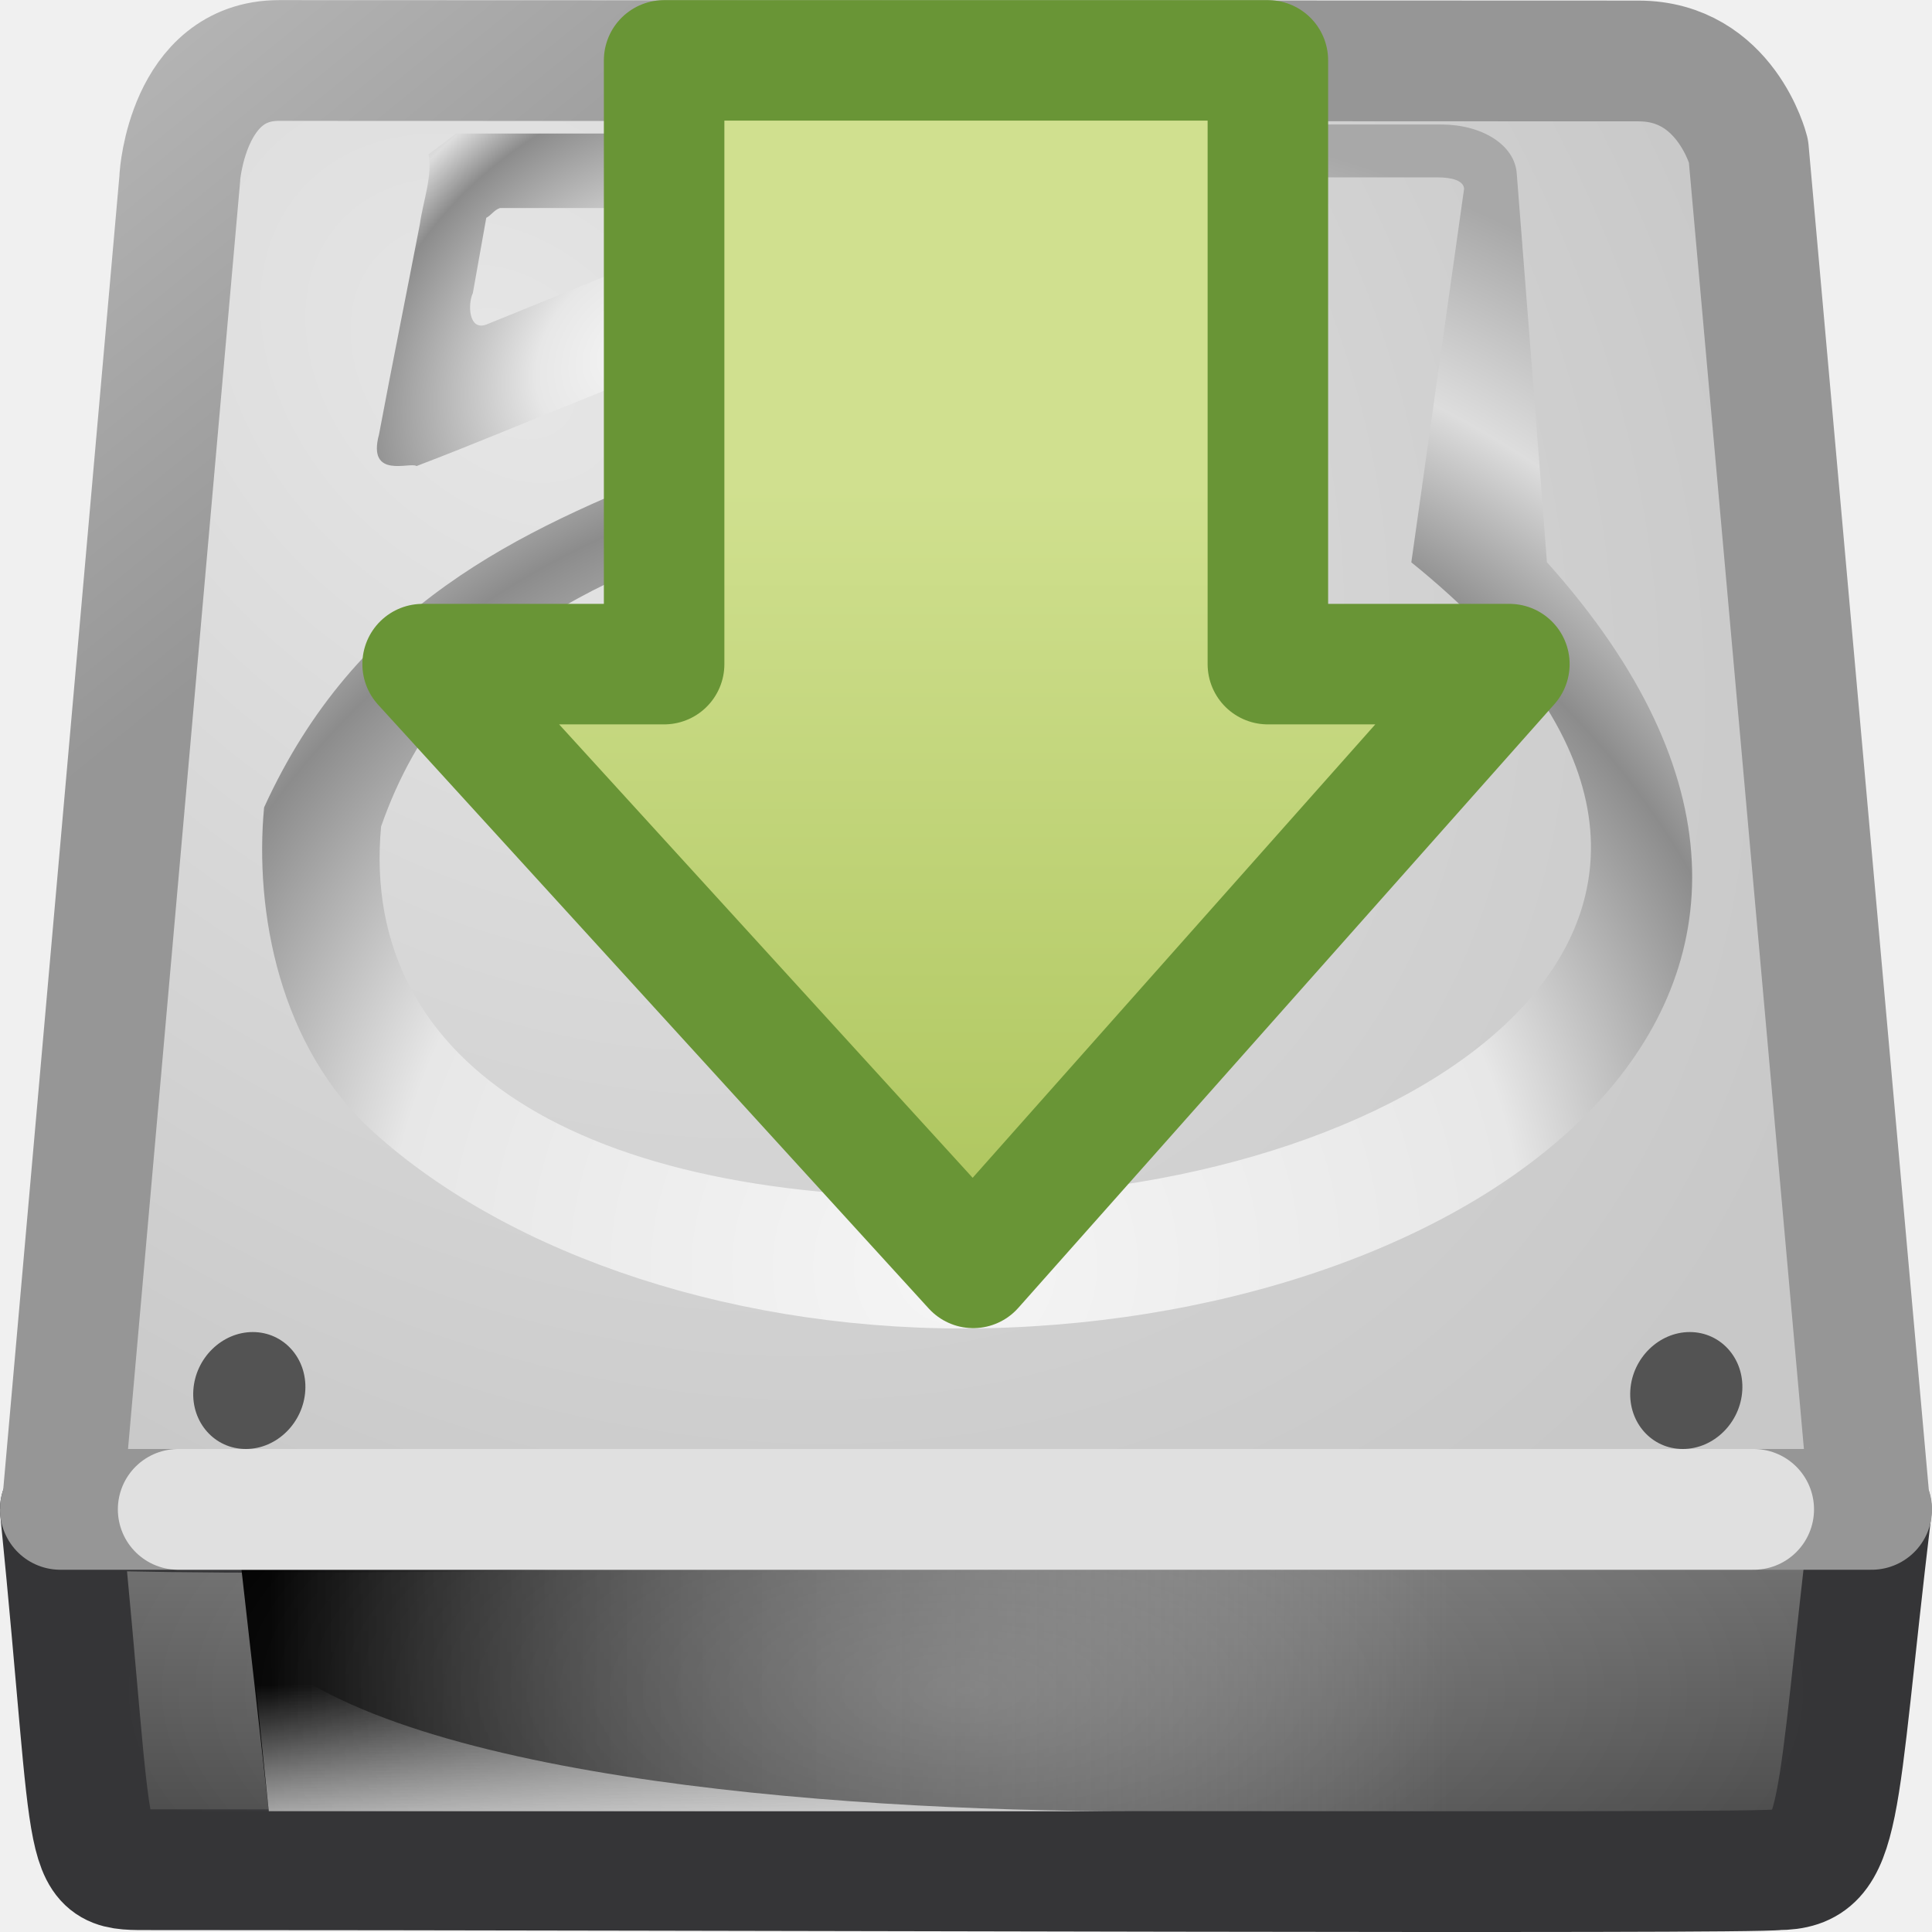
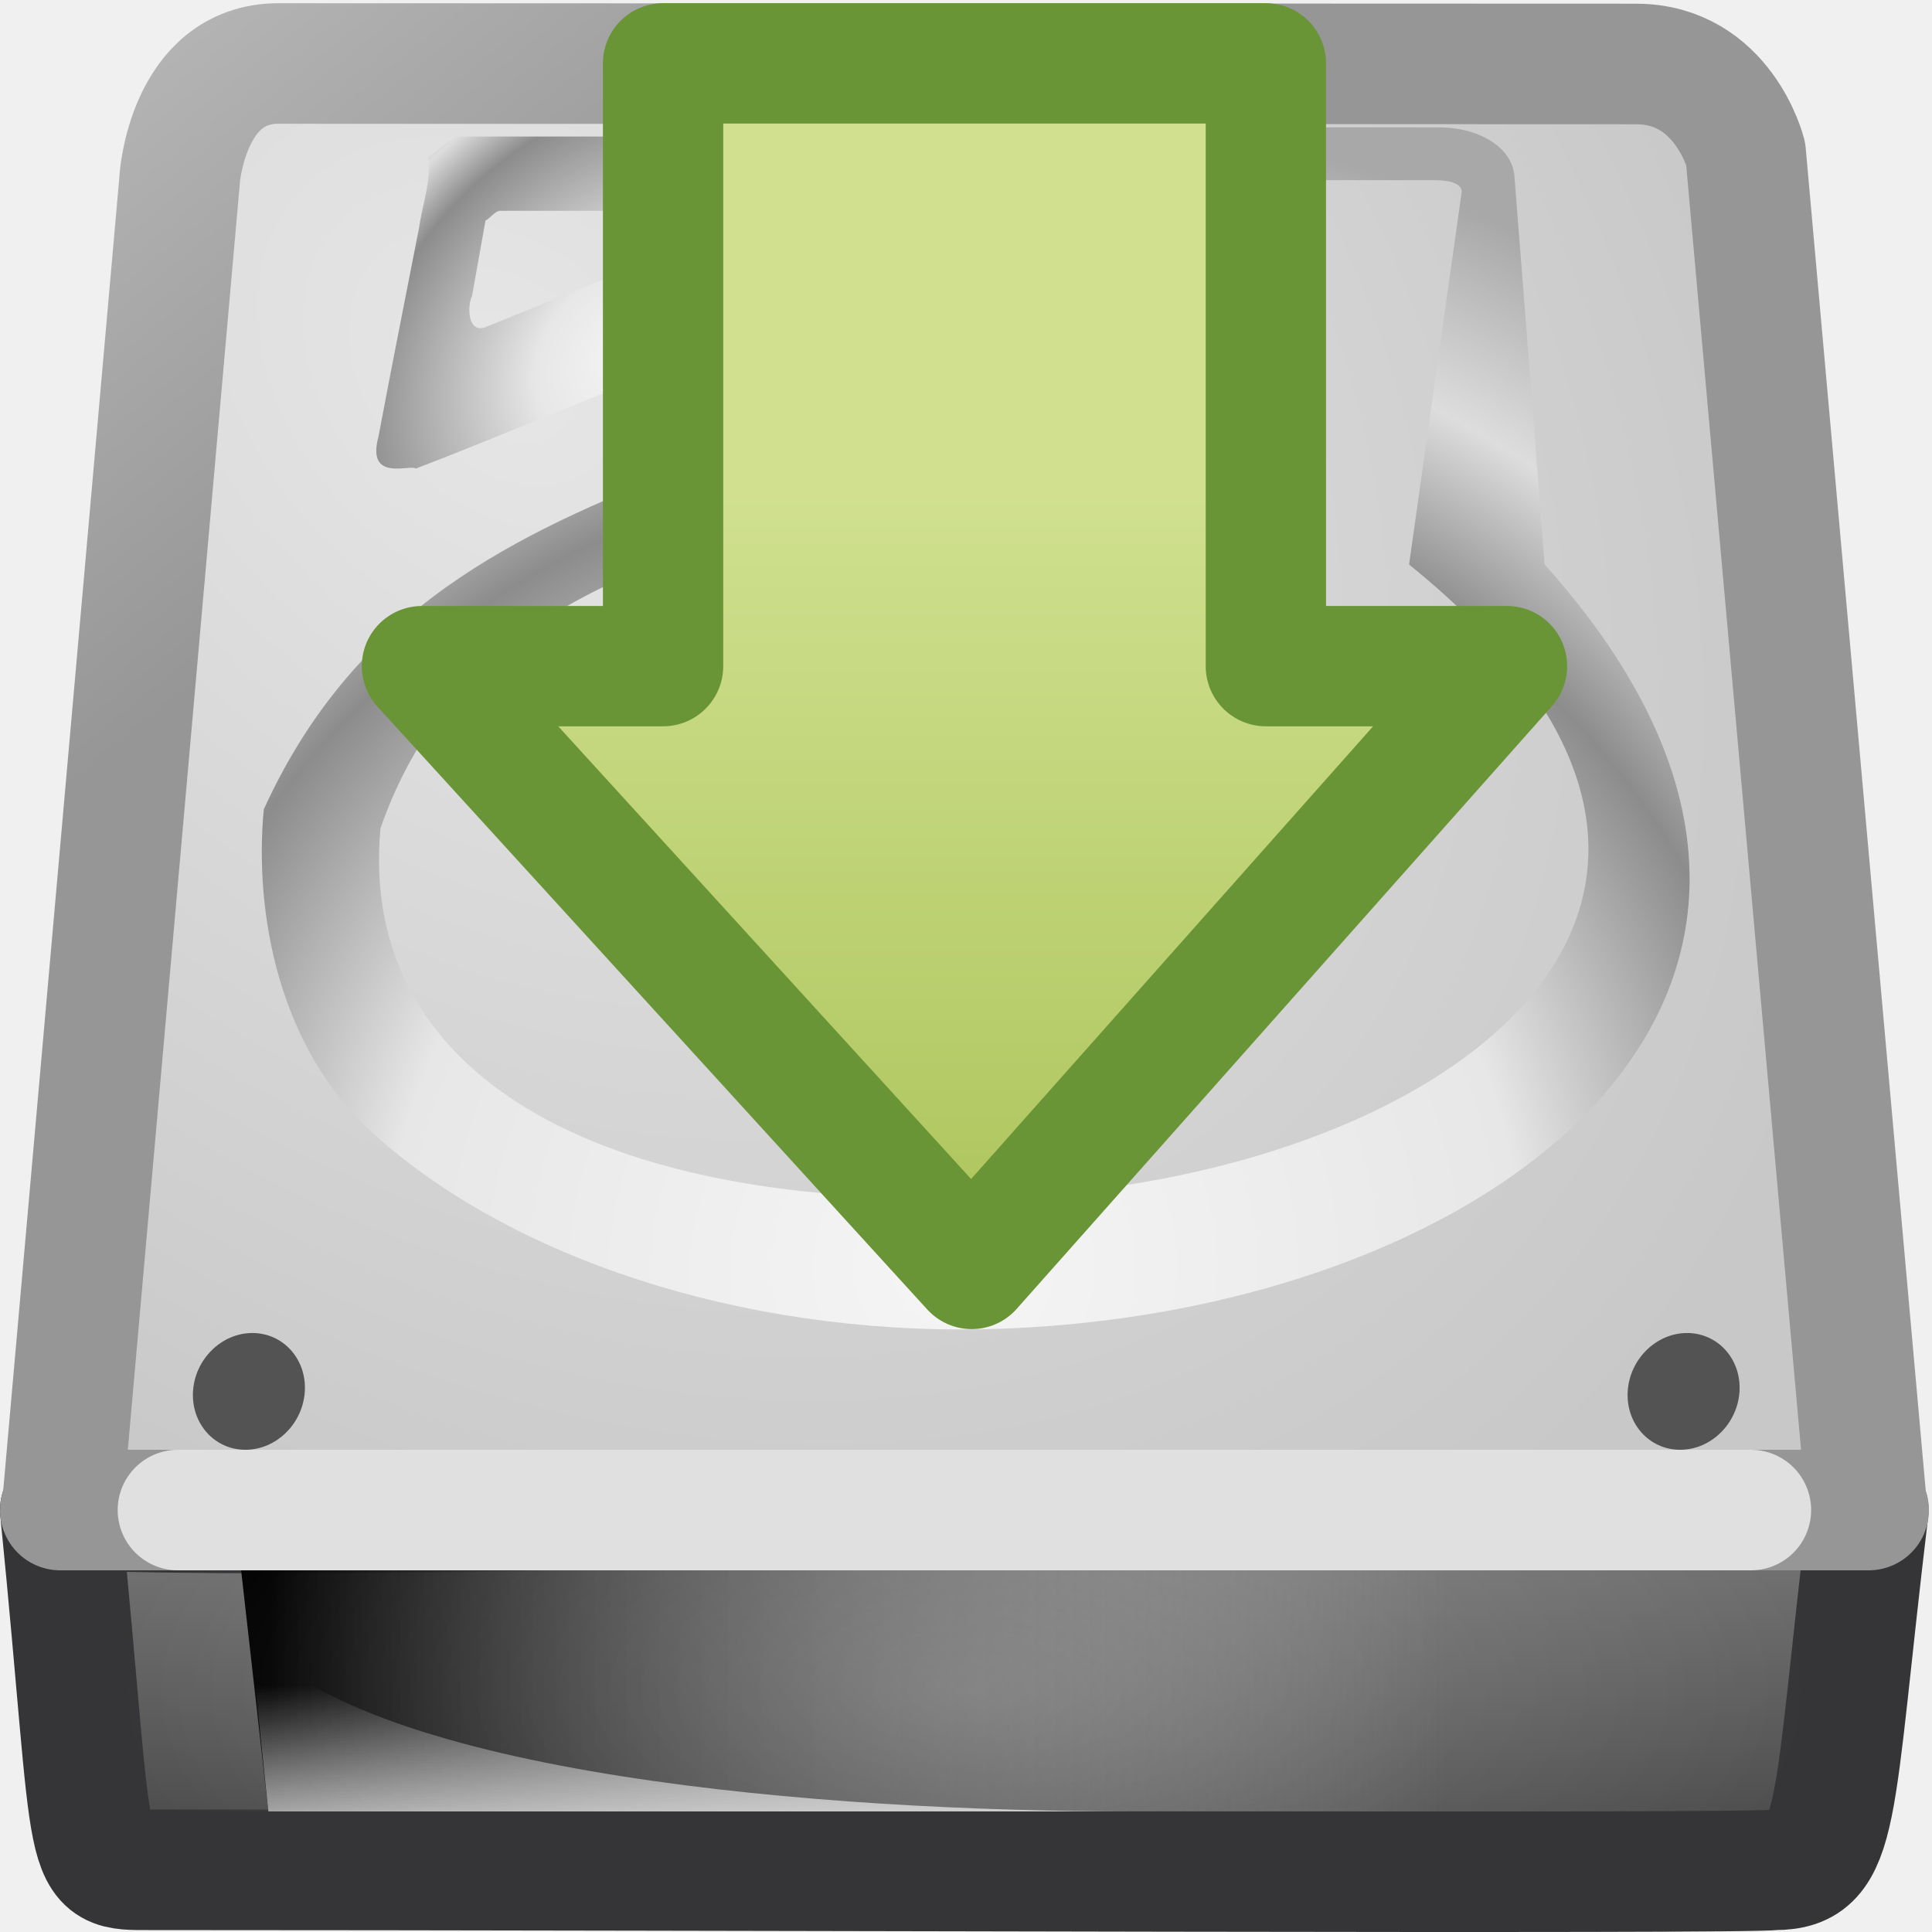
- <svg xmlns="http://www.w3.org/2000/svg" xmlns:xlink="http://www.w3.org/1999/xlink" id="svg2" height="16" width="16" version="1.0">
+ <svg xmlns="http://www.w3.org/2000/svg" xmlns:xlink="http://www.w3.org/1999/xlink" id="svg2" height="128" width="128" version="1.0">
  <defs id="defs4">
-     <linearGradient id="linearGradient3374" y2="20.71" gradientUnits="userSpaceOnUse" x2=".816" gradientTransform="matrix(0 -.31945 -.31335 0 15.561 13.086)" y1="20.71" x1="28.315">
+     <linearGradient id="linearGradient3374" y2="20.71" gradientUnits="userSpaceOnUse" x2="0.816" gradientTransform="matrix(0,-0.31945,-0.31335,0,15.561,125.086)" y1="20.71" x1="28.315">
      <stop id="stop3652" style="stop-color:#d0e08f" offset="0" />
      <stop id="stop4172" style="stop-color:#9fba48" offset="1" />
    </linearGradient>
-     <linearGradient id="linearGradient8226" y2="104.28" gradientUnits="userSpaceOnUse" x2="53.991" gradientTransform="matrix(.12421 0 0 .1864 .23313 -3.9907)" y1="87.896" x1="53.991">
+     <linearGradient id="linearGradient8226" y2="104.28" gradientUnits="userSpaceOnUse" x2="53.991" gradientTransform="matrix(0.12421,0,0,0.1864,0.23313,-3.9907)" y1="87.896" x1="53.991">
      <stop id="stop2223-6-4" style="stop-color:#7a7a7a" offset="0" />
      <stop id="stop2219-1-2" style="stop-color:#474747" offset="1" />
    </linearGradient>
-     <linearGradient id="linearGradient8223" y2="35.281" gradientUnits="userSpaceOnUse" x2="24.688" gradientTransform="matrix(.55458 0 0 .35955 -1.6911 1.3146)" y1="35.281" x1="7.062">
+     <linearGradient id="linearGradient8223" y2="35.281" gradientUnits="userSpaceOnUse" x2="24.688" gradientTransform="matrix(0.55458,0,0,0.35955,-1.6911,1.3146)" y1="35.281" x1="7.062">
      <stop id="stop6311-0" offset="0" />
      <stop id="stop6313-7" style="stop-color:#bbb;stop-opacity:0" offset="1" />
    </linearGradient>
-     <linearGradient id="linearGradient8220" y2="33.759" gradientUnits="userSpaceOnUse" x2="12.222" gradientTransform="matrix(.55458 0 0 .35955 -2.1323 1.7913)" y1="37.206" x1="12.277">
+     <linearGradient id="linearGradient8220" y2="33.759" gradientUnits="userSpaceOnUse" x2="12.222" gradientTransform="matrix(0.55458,0,0,0.35955,-2.1323,1.7913)" y1="37.206" x1="12.277">
      <stop id="stop4238-4-4" style="stop-color:#eee" offset="0" />
      <stop id="stop4240-3-9" style="stop-color:#eee;stop-opacity:0" offset="1" />
    </linearGradient>
-     <linearGradient id="linearGradient8217" y2="6.865" gradientUnits="userSpaceOnUse" x2="2.225" gradientTransform="matrix(.64516 0 0 .97976 .25806 -6.7257)" y1="11.321" x1="4.61">
+     <linearGradient id="linearGradient8217" y2="6.865" gradientUnits="userSpaceOnUse" x2="2.225" gradientTransform="matrix(0.64516,0,0,0.97976,0.25806,-6.7257)" y1="11.321" x1="4.61">
      <stop id="stop3486-2-4" style="stop-color:#969696" offset="0" />
      <stop id="stop3488-0-2" style="stop-color:#b4b4b4" offset="1" />
    </linearGradient>
-     <radialGradient id="radialGradient8215" gradientUnits="userSpaceOnUse" cy="2.312" cx="4.199" gradientTransform="matrix(1.1767 1.0377 -.76928 .87233 1.0364 -3.2772)" r="8">
+     <radialGradient id="radialGradient8215" gradientUnits="userSpaceOnUse" cy="2.312" cx="4.199" gradientTransform="matrix(1.1767,1.0377,-0.76928,0.87233,1.0364,-3.2772)" r="8">
      <stop id="stop7064-4-6" style="stop-color:#e6e6e6" offset="0" />
      <stop id="stop7060-2-1" style="stop-color:#c8c8c8" offset="1" />
    </radialGradient>
-     <radialGradient id="radialGradient8211" xlink:href="#linearGradient4035-5" gradientUnits="userSpaceOnUse" cy="206.43" cx="141.75" gradientTransform="matrix(.12709 -.0021289 .00094059 .12249 -10.298 -14.5)" r="78.728" />
-     <radialGradient id="radialGradient8208" xlink:href="#linearGradient4035-5" gradientUnits="userSpaceOnUse" cy="191.85" cx="142.62" gradientTransform="matrix(.061651 0 0 -.065372 -1.0371 17.524)" r="78.728" />
-     <radialGradient id="radialGradient8201" gradientUnits="userSpaceOnUse" cy="42" cx="24" gradientTransform="matrix(.33333 0 0 .14286 6.5e-7 8)" r="21">
+     <radialGradient id="radialGradient8211" xlink:href="#linearGradient4035-5" gradientUnits="userSpaceOnUse" cy="206.43" cx="141.75" gradientTransform="matrix(0.12709,-0.0021289,9.4059e-4,0.12249,-10.298,-14.5)" r="78.728" />
+     <radialGradient id="radialGradient8208" xlink:href="#linearGradient4035-5" gradientUnits="userSpaceOnUse" cy="191.85" cx="142.62" gradientTransform="matrix(0.061651,0,0,-0.065372,-1.0371,17.524)" r="78.728" />
+     <radialGradient id="radialGradient8201" gradientUnits="userSpaceOnUse" cy="42" cx="24" gradientTransform="matrix(0.33333,0,0,0.14286,6.5e-7,8)" r="21">
      <stop id="stop6312-6-2" style="stop-color:#fff" offset="0" />
      <stop id="stop6314-6-0" style="stop-color:#fff;stop-opacity:0" offset="1" />
    </radialGradient>
-     <radialGradient id="radialGradient8198" gradientUnits="userSpaceOnUse" cy="143.83" cx="127.32" gradientTransform="matrix(.041797 -.013884 .0033869 .037975 -.54191 -.79595)" r="78.728">
+     <radialGradient id="radialGradient8198" gradientUnits="userSpaceOnUse" cy="143.83" cx="127.32" gradientTransform="matrix(0.041797,-0.013884,0.0033869,0.037975,-0.54191,-0.79595)" r="78.728">
      <stop id="stop8107" style="stop-color:#f5f5f5" offset="0" />
      <stop id="stop8109" style="stop-color:#e7e7e7" offset=".25" />
      <stop id="stop8111" style="stop-color:#8c8c8c" offset=".693" />
      <stop id="stop8113" style="stop-color:#ddd" offset=".835" />
      <stop id="stop8115" style="stop-color:#a8a8a8" offset="1" />
    </radialGradient>
    <linearGradient id="linearGradient4035-5">
      <stop id="stop4037-8" style="stop-color:#f5f5f5" offset="0" />
      <stop id="stop4039-7" style="stop-color:#e7e7e7" offset=".47" />
      <stop id="stop4041-0" style="stop-color:#8c8c8c" offset=".693" />
      <stop id="stop4043-4" style="stop-color:#ddd" offset=".835" />
      <stop id="stop4045-8" style="stop-color:#a8a8a8" offset="1" />
    </linearGradient>
  </defs>
-   <g id="g3119">
-     <path id="rect2992-5" style="stroke-linejoin:round;stroke:#353537;fill:url(#linearGradient8226)" d="m15.497 12.5c-0.304 2.535-0.226 2.984-0.777 2.984-0.216 0.036-8.698 0-13.47 0-0.598 0-0.447 0.049-0.75-2.984 4.814 0.14 10.032-0.371 14.997 0z" />
-     <path id="rect9146-5" style="fill-rule:evenodd;fill:url(#linearGradient8223)" d="m2 13h10v2h-9.774l-0.226-2z" />
-     <path id="path9148-2" style="opacity:.811;fill:url(#linearGradient8220);fill-rule:evenodd" d="m2.226 15l-0.15-1.442c1.018 1.143 4.751 1.442 7.325 1.442h-7.175z" />
-     <path id="rect2990-9" style="stroke-linejoin:round;stroke:url(#linearGradient8217);stroke-linecap:round;fill:url(#radialGradient8215)" d="m1.49 1.466-0.975 11.023c-0.01 0-0.015 0.003-0.015 0.011h15c0-0.008-0.005-0.011-0.015-0.011l-1.005-11.241s-0.188-0.743-0.91-0.743c-0.688 0-10.535-0.004-11.26-0.004-0.759 0-0.821 0.966-0.821 0.966z" />
-     <path id="path2215-0" style="opacity:.7;stroke-linejoin:round;stroke:#fff;stroke-linecap:round;fill:none" d="m1.476 12.5h13.047" />
-     <path id="path8117" style="fill:url(#radialGradient8211)" d="m9.875 1.031c-0.333 0-0.585 0.162-0.594 0.406-1.735 2.817-5.565 1.893-7.094 5.25-0.08 0.863 0.126 1.983 0.906 2.688 1.142 1.032 3.044 1.666 5.062 1.625 4.166-0.085 7.835-2.8 4.656-6.344-0.017-0.245-0.25-3.219-0.25-3.219-0.017-0.241-0.294-0.406-0.624-0.406h-2.062zm-0.031 0.438h2.062c0.12 0 0.214 0.027 0.219 0.094l-0.437 3.094c3.473 2.805 0.258 5.123-3.438 5.25-3.358 0.115-5.28-1.058-5.094-3.062 1.178-3.377 5.707-1.762 6.469-5.281-0.019-0.063 0.102-0.094 0.219-0.094z" />
-     <path id="path9400" style="fill:url(#radialGradient8208)" d="m8 9c-0.666 0.004-1.382-0.235-1.782-0.795-0.33-0.467-0.277-1.162 0.131-1.567 0.483-0.518 1.237-0.688 1.923-0.625 0.607 0.056 1.238 0.331 1.563 0.87 0.252 0.434 0.212 1.021-0.119 1.404-0.407 0.508-1.087 0.713-1.717 0.713zm0.034-2.059c-0.466 0.011-0.965-0.003-1.38 0.241-0.274 0.191-0.298 0.602-0.113 0.864 0.252 0.392 0.726 0.564 1.169 0.624 0.571 0.072 1.198-0.057 1.626-0.458 0.241-0.24 0.352-0.673 0.111-0.951-0.238-0.25-0.608-0.274-0.932-0.304-0.16-0.011-0.32-0.012-0.481-0.014z" />
-     <g id="g9436" transform="matrix(-.046858 0 0 .077502 4.3055 -2.9911)">
-       <path id="path9438" style="fill:#535353" d="m37.925 187.15c0.314 3.459 5.024 6.279 10.514 6.279 5.488 0 9.643-2.821 9.276-6.279-0.364-3.44-5.071-6.218-10.507-6.218-5.438 0.002-9.593 2.778-9.284 6.218z" />
+   <g id="g881" transform="matrix(7.98723,0,0,7.98723,4.5136891e-4,-894.3653)">
+     <g transform="translate(0,112)" id="g3119">
+       <path d="m 15.497,12.5 c -0.304,2.535 -0.226,2.984 -0.777,2.984 -0.216,0.036 -8.698,0 -13.47,0 -0.598,0 -0.447,0.049 -0.75,-2.984 4.814,0.14 10.032,-0.371 14.997,0 z" style="fill:url(#linearGradient8226);stroke:#353537;stroke-linejoin:round" id="rect2992-5" />
+       <path d="m 2,13 h 10 v 2 H 2.226 Z" style="fill:url(#linearGradient8223);fill-rule:evenodd" id="rect9146-5" />
+       <path d="M 2.226,15 2.075,13.558 C 3.093,14.701 6.827,15 9.4,15 h -7.175 z" style="opacity:0.811;fill:url(#linearGradient8220);fill-rule:evenodd" id="path9148-2" />
+       <path d="M 1.49,1.466 0.515,12.489 C 0.505,12.489 0.5,12.492 0.5,12.5 h 15 c 0,-0.008 -0.005,-0.011 -0.015,-0.011 l -1.005,-11.241 c 0,0 -0.188,-0.743 -0.91,-0.743 -0.688,0 -10.535,-0.004 -11.26,-0.004 -0.759,0 -0.821,0.966 -0.821,0.966 z" style="fill:url(#radialGradient8215);stroke:url(#linearGradient8217);stroke-linecap:round;stroke-linejoin:round" id="rect2990-9" />
+       <path d="m 1.476,12.5 h 13.047" style="opacity:0.7;fill:none;stroke:#ffffff;stroke-linecap:round;stroke-linejoin:round" id="path2215-0" />
+       <path d="M 9.875,1.031 C 9.543,1.031 9.29,1.193 9.281,1.438 7.546,4.255 3.716,3.331 2.188,6.688 2.107,7.55 2.313,8.67 3.094,9.375 4.236,10.407 6.138,11.041 8.156,11 12.322,10.915 15.991,8.2 12.812,4.656 12.795,4.411 12.562,1.438 12.562,1.438 12.545,1.197 12.268,1.031 11.938,1.031 H 9.876 Z M 9.844,1.469 h 2.062 c 0.12,0 0.214,0.027 0.219,0.094 l -0.437,3.094 c 3.473,2.805 0.258,5.123 -3.438,5.25 -3.358,0.115 -5.28,-1.058 -5.094,-3.062 1.178,-3.377 5.707,-1.762 6.469,-5.281 -0.019,-0.063 0.102,-0.094 0.219,-0.094 z" style="fill:url(#radialGradient8211)" id="path8117" />
+       <path d="M 8,9 C 7.334,9.004 6.618,8.765 6.218,8.204 5.888,7.738 5.941,7.042 6.349,6.638 6.833,6.12 7.587,5.95 8.272,6.013 8.879,6.069 9.51,6.344 9.835,6.883 10.087,7.317 10.047,7.904 9.716,8.287 9.31,8.795 8.63,9 8,9 Z M 8.033,6.94 c -0.466,0.011 -0.965,-0.003 -1.38,0.241 -0.274,0.191 -0.298,0.602 -0.113,0.864 0.252,0.392 0.726,0.564 1.169,0.624 0.571,0.072 1.198,-0.057 1.626,-0.458 0.241,-0.24 0.352,-0.673 0.111,-0.951 -0.238,-0.25 -0.608,-0.274 -0.932,-0.304 -0.16,-0.011 -0.32,-0.012 -0.481,-0.014 z" style="fill:url(#radialGradient8208)" id="path9400" />
+       <g transform="matrix(-0.046858,0,0,0.077502,4.3055,-2.9911)" id="g9436">
+         <path d="m 37.925,187.15 c 0.314,3.459 5.024,6.279 10.514,6.279 5.488,0 9.643,-2.821 9.276,-6.279 -0.364,-3.44 -5.071,-6.218 -10.507,-6.218 -5.438,0.002 -9.593,2.778 -9.284,6.218 z" style="fill:#535353" id="path9438" />
+       </g>
+       <g transform="matrix(-0.046858,0,0,0.077502,16.206,-2.9911)" id="g9496">
+         <path d="m 37.925,187.15 c 0.314,3.459 5.024,6.279 10.514,6.279 5.488,0 9.643,-2.821 9.276,-6.279 -0.364,-3.44 -5.071,-6.218 -10.507,-6.218 -5.438,0.002 -9.593,2.778 -9.284,6.218 z" style="fill:#535353" id="path9498" />
+       </g>
+       <rect x="1" y="13" width="14" height="2" style="opacity:0.2;fill:url(#radialGradient8201)" id="rect6300-3-2" />
+       <path d="M 3.549,1.279 C 3.582,1.464 3.503,1.668 3.477,1.858 3.364,2.438 3.248,3.017 3.139,3.598 3.037,3.977 3.403,3.823 3.449,3.861 3.929,3.678 4.404,3.478 4.881,3.286 5.38,3.082 5.881,2.885 6.377,2.677 6.69,2.491 6.782,2.324 6.864,2.043 6.909,1.799 6.914,1.526 6.792,1.303 6.714,1.149 6.543,1.084 6.38,1.107 H 3.777 Z m 0.589,0.444 c 0.592,0 1.184,-1e-7 1.776,-1e-7 0.187,0.071 0.055,0.219 -0.083,0.233 -0.601,0.244 -1.203,0.488 -1.804,0.732 -0.145,0.054 -0.155,-0.167 -0.111,-0.261 0.037,-0.208 0.074,-0.415 0.111,-0.623 0.041,-0.021 0.066,-0.065 0.111,-0.08 z" style="fill:url(#radialGradient8198)" id="path8125" />
    </g>
-     <g id="g9496" transform="matrix(-.046858 0 0 .077502 16.206 -2.9911)">
-       <path id="path9498" style="fill:#535353" d="m37.925 187.15c0.314 3.459 5.024 6.279 10.514 6.279 5.488 0 9.643-2.821 9.276-6.279-0.364-3.44-5.071-6.218-10.507-6.218-5.438 0.002-9.593 2.778-9.284 6.218z" />
-     </g>
-     <rect id="rect6300-3-2" style="opacity:.2;fill:url(#radialGradient8201)" height="2" width="14" y="13" x="1" />
-     <path id="path8125" style="fill:url(#radialGradient8198)" d="m3.549 1.279c0.033 0.184-0.046 0.389-0.072 0.578-0.112 0.58-0.229 1.16-0.338 1.74-0.102 0.378 0.265 0.224 0.31 0.263 0.48-0.183 0.955-0.384 1.433-0.575 0.498-0.204 1-0.401 1.496-0.609 0.313-0.186 0.405-0.353 0.486-0.634 0.045-0.244 0.05-0.517-0.072-0.74-0.078-0.154-0.248-0.219-0.412-0.196h-2.603l-0.228 0.172zm0.589 0.444c0.592 0 1.184-1e-7 1.776-1e-7 0.187 0.071 0.055 0.219-0.083 0.233-0.601 0.244-1.203 0.488-1.804 0.732-0.145 0.054-0.155-0.167-0.111-0.261 0.037-0.208 0.074-0.415 0.111-0.623 0.041-0.021 0.066-0.065 0.111-0.08z" />
+     <path d="m 12.5,117.5 -4.44,5 -4.56,-5 h 2 v -5 h 5 v 5 z" style="fill:url(#linearGradient3374);stroke:#699536;stroke-width:0.998;stroke-linecap:round;stroke-linejoin:round" id="path3288" />
  </g>
-   <path id="path3288" style="stroke-linejoin:round;stroke:#699536;stroke-linecap:round;stroke-width:.998;fill:url(#linearGradient3374)" d="m12.5 5.5-4.44 5-4.56-5h2v-5h5v5h2z" />
</svg>
